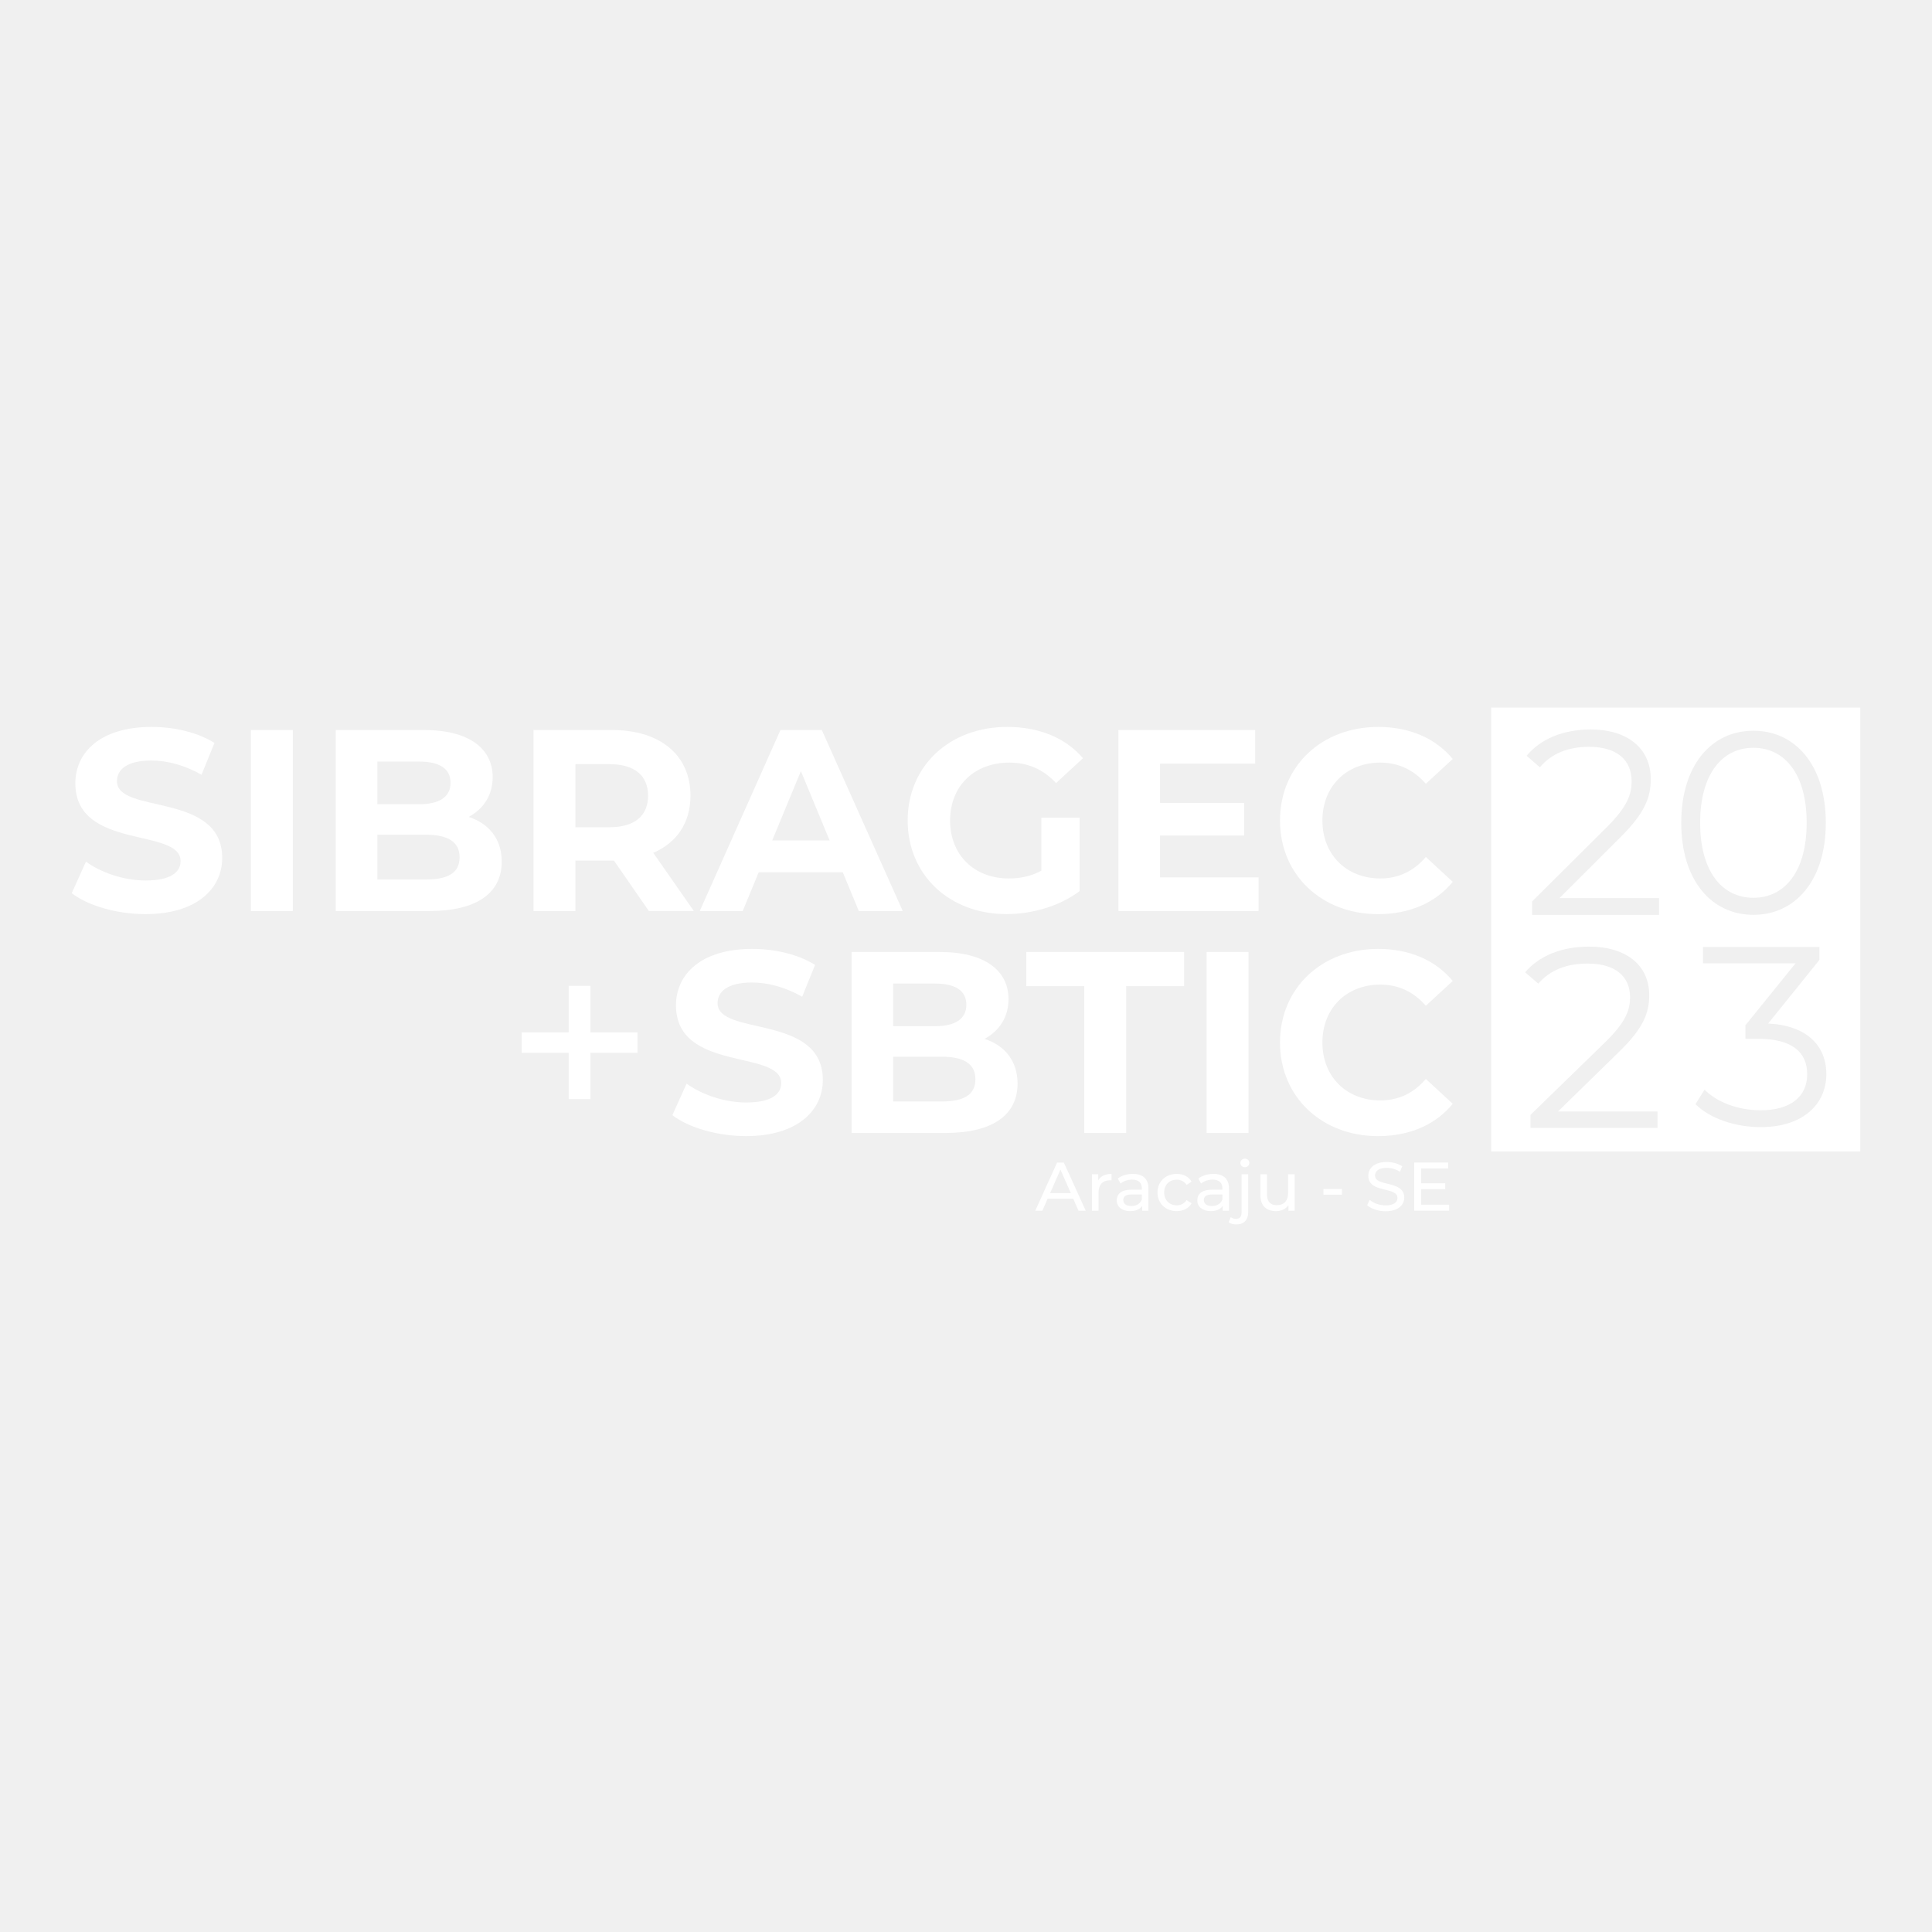
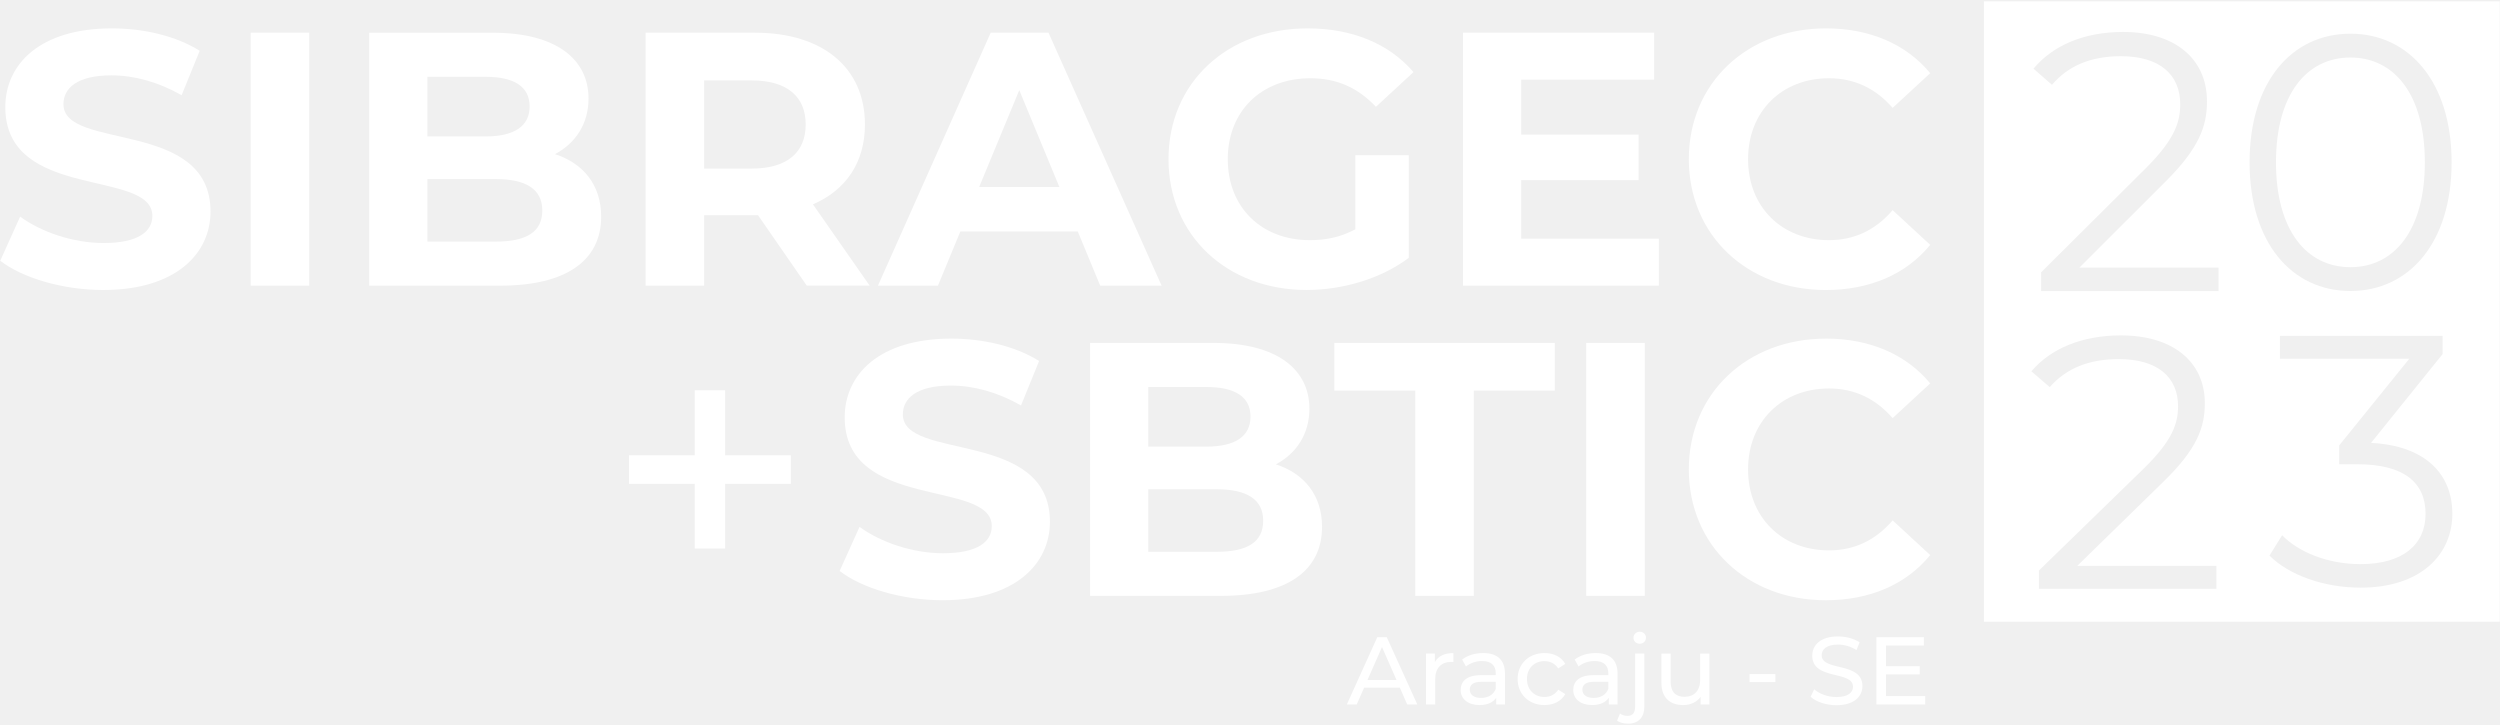
- <svg xmlns="http://www.w3.org/2000/svg" id="Layer_1" data-name="Layer 1" viewBox="0 0 1080 1080">
+ <svg xmlns="http://www.w3.org/2000/svg" width="1000" height="290" viewBox="0 0 1000 290" fill="none">
+   <g clip-path="url(#clip0_405_7)">
+     <path d="M940.17 23.03C922.53 23.03 910.39 37.92 910.39 64.95C910.39 91.98 922.53 106.87 940.17 106.87C957.81 106.87 969.94 91.98 969.94 64.95C969.94 37.92 957.8 23.03 940.17 23.03ZM940.17 23.03C922.53 23.03 910.39 37.92 910.39 64.95C910.39 91.98 922.53 106.87 940.17 106.87C957.81 106.87 969.94 91.98 969.94 64.95C969.94 37.92 957.8 23.03 940.17 23.03ZM793.57 0.53V248.7H999.9V0.53H793.57ZM886.54 235.53H815.57V228.21L857.64 187.29C869.05 176.09 871.22 169.35 871.22 162.46C871.22 150.83 862.98 143.64 847.52 143.64C835.67 143.64 826.56 147.24 819.91 154.85L812.55 148.52C820.35 139.34 832.92 134.16 848.4 134.16C868.92 134.16 881.93 144.51 881.93 161.3C881.93 170.93 878.89 179.54 865.31 192.74L830.91 226.34H886.56V235.53H886.54ZM887.41 116.43H816.44V108.94L858.51 67.1C869.92 55.66 872.09 48.76 872.09 41.71C872.09 29.82 863.85 22.48 848.39 22.48C836.53 22.48 827.43 26.15 820.78 33.93L813.4 27.47C821.21 18.07 833.79 12.78 849.25 12.78C869.77 12.78 882.79 23.35 882.79 40.53C882.79 50.36 879.75 59.17 866.17 72.68L831.77 107.03H887.42V116.41L887.41 116.43ZM940.17 13.48C963.58 13.48 980.64 32.71 980.64 64.94C980.64 97.17 963.58 116.4 940.17 116.4C916.76 116.4 899.83 97.17 899.83 64.94C899.83 32.71 916.74 13.48 940.17 13.48ZM944.21 235.06C929.62 235.06 915.59 230.07 907.79 222.23L912.85 214.1C919.36 220.8 931.07 225.65 944.21 225.65C960.98 225.65 970.23 217.95 970.23 205.54C970.23 193.13 961.71 185.7 942.92 185.7H935.69V178.15L963.73 143.49H911.98V134.35H977.04V141.63L948.42 177.15C970.1 178.28 980.94 189.56 980.94 205.54C980.94 221.52 968.65 235.06 944.22 235.06H944.21ZM940.17 106.85C957.8 106.85 969.94 91.96 969.94 64.93C969.94 37.9 957.8 23.01 940.17 23.01C922.54 23.01 910.39 37.9 910.39 64.93C910.39 91.96 922.53 106.85 940.17 106.85ZM940.17 23.02C922.53 23.02 910.39 37.91 910.39 64.94C910.39 91.97 922.53 106.86 940.17 106.86C957.81 106.86 969.94 91.97 969.94 64.94C969.94 37.91 957.8 23.02 940.17 23.02ZM940.17 23.02C922.53 23.02 910.39 37.91 910.39 64.94C910.39 91.97 922.53 106.86 940.17 106.86C957.81 106.86 969.94 91.97 969.94 64.94C969.94 37.91 957.8 23.02 940.17 23.02Z" fill="white" />
+     <path d="M0.1 104.29L8.05 86.66C16.58 92.87 29.3 97.21 41.44 97.21C55.32 97.21 60.95 92.58 60.95 86.37C60.95 67.44 2.12 80.44 2.12 42.86C2.12 25.66 16 11.35 44.76 11.35C57.48 11.35 70.49 14.39 79.88 20.31L72.65 38.09C63.26 32.74 53.57 30.14 44.61 30.14C30.73 30.14 25.38 35.34 25.38 41.7C25.38 60.35 84.21 47.48 84.21 84.63C84.21 101.54 70.19 116 41.28 116C25.24 116 9.05 111.23 0.09 104.29H0.1Z" fill="white" />
+     <path d="M100.27 13.08H123.69V114.26H100.27V13.08Z" fill="white" />
+     <path d="M240.47 86.66C240.47 104.15 226.6 114.27 200 114.27H147.68V13.09H197.11C222.4 13.09 235.41 23.64 235.41 39.4C235.41 49.52 230.21 57.32 221.97 61.66C233.24 65.27 240.47 73.95 240.47 86.67V86.66ZM170.95 30.72V54.57H194.22C205.64 54.57 211.85 50.52 211.85 42.57C211.85 34.62 205.64 30.72 194.22 30.72H170.95ZM216.92 84.2C216.92 75.67 210.41 71.63 198.28 71.63H170.96V96.64H198.28C210.42 96.64 216.92 92.88 216.92 84.21V84.2Z" fill="white" />
+     <path d="M322.71 114.26L303.2 86.07H281.66V114.26H258.24V13.08H302.04C329.07 13.08 345.98 27.1 345.98 49.79C345.98 64.97 338.32 76.1 325.17 81.73L347.86 114.25H322.71V114.26ZM300.74 32.16H281.66V67.43H300.74C315.05 67.43 322.28 60.78 322.28 49.8C322.28 38.82 315.05 32.17 300.74 32.17V32.16Z" fill="white" />
+     <path d="M431.12 92.58H384.14L375.18 114.26H351.18L396.28 13.08H419.4L464.64 114.26H440.07L431.11 92.58H431.12ZM423.75 74.8L407.71 36.06L391.67 74.8H423.76H423.75Z" fill="white" />
+     <path d="M542.12 62.08H563.51V103.13C552.38 111.51 537.06 115.99 522.61 115.99C490.81 115.99 467.4 94.16 467.4 63.67C467.4 33.18 490.82 11.35 523.05 11.35C540.83 11.35 555.57 17.42 565.4 28.84L550.37 42.72C543 34.91 534.47 31.3 524.21 31.3C504.55 31.3 491.11 44.45 491.11 63.68C491.11 82.91 504.55 96.06 523.92 96.06C530.28 96.06 536.21 94.9 542.13 91.72V62.09L542.12 62.08Z" fill="white" />
+     <path d="M663.54 95.47V114.26H585.2V13.08H661.66V31.87H608.47V53.84H655.45V72.05H608.47V95.47H663.54Z" fill="white" />
+     <path d="M675.53 63.67C675.53 33.17 698.95 11.35 730.45 11.35C747.94 11.35 762.54 17.71 772.08 29.27L757.05 43.15C750.26 35.34 741.73 31.3 731.61 31.3C712.68 31.3 699.23 44.6 699.23 63.68C699.23 82.76 712.67 96.06 731.61 96.06C741.73 96.06 750.25 92.01 757.05 84.06L772.08 97.94C762.54 109.65 747.94 116.01 730.31 116.01C698.95 116.01 675.53 94.18 675.53 63.69V63.67Z" fill="white" />
+     <path d="M316.35 193.54H290.04V219.41H277.9V193.54H251.59V182.12H277.9V156.1H290.04V182.12H316.35V193.54Z" fill="white" />
+     <path d="M335.86 228.38L343.81 210.75C352.34 216.96 365.06 221.3 377.2 221.3C391.08 221.3 396.71 216.67 396.71 210.46C396.71 191.53 337.88 204.53 337.88 166.95C337.88 149.75 351.76 135.44 380.52 135.44C393.24 135.44 406.25 138.48 415.64 144.4L408.41 162.18C399.02 156.83 389.33 154.23 380.37 154.23C366.49 154.23 361.14 159.43 361.14 165.79C361.14 184.44 419.97 171.57 419.97 208.72C419.97 225.63 405.95 240.09 377.04 240.09C361 240.09 344.81 235.32 335.85 228.38H335.86Z" fill="white" />
+     <path d="M528.82 210.74C528.82 228.23 514.95 238.35 488.35 238.35H436.03V137.17H485.46C510.75 137.17 523.76 147.72 523.76 163.48C523.76 173.6 518.56 181.4 510.32 185.74C521.59 189.35 528.82 198.03 528.82 210.75V210.74ZM459.3 154.8V178.65H482.57C493.99 178.65 500.2 174.6 500.2 166.65C500.2 158.7 493.99 154.8 482.57 154.8H459.3ZM505.27 208.28C505.27 199.75 498.76 195.71 486.63 195.71H459.31V220.72H486.63C498.77 220.72 505.27 216.96 505.27 208.29V208.28Z" fill="white" />
+     <path d="M566.12 156.25H533.74V137.17H621.91V156.25H589.53V238.35H566.11V156.25H566.12Z" fill="white" />
+     <path d="M634.49 137.17H657.91V238.35H634.49V137.17Z" fill="white" />
+     <path d="M675.53 187.76C675.53 157.26 698.95 135.44 730.45 135.44C747.94 135.44 762.54 141.8 772.08 153.36L757.05 167.24C750.26 159.43 741.73 155.39 731.61 155.39C712.68 155.39 699.23 168.69 699.23 187.77C699.23 206.85 712.67 220.15 731.61 220.15C741.73 220.15 750.25 216.1 757.05 208.15L772.08 222.03C762.54 233.74 747.94 240.1 730.31 240.1C698.95 240.1 675.53 218.27 675.53 187.78V187.76Z" fill="white" />
+     <path d="M559.95 275.06H545.65L542.69 281.79H538.73L550.91 254.89H554.71L566.93 281.79H562.89L559.93 275.06H559.95ZM558.6 271.99L552.8 258.81L547 271.99H558.61H558.6Z" fill="white" />
+     <path d="M581.35 261.22V264.8C581.04 264.76 580.77 264.76 580.51 264.76C576.55 264.76 574.09 267.18 574.09 271.64V281.79H570.4V261.42H573.94V264.84C575.25 262.46 577.78 261.23 581.36 261.23L581.35 261.22Z" fill="white" />
+     <path d="M601.99 269.49V281.79H598.49V279.1C597.26 280.94 594.99 282.02 591.8 282.02C587.19 282.02 584.27 279.56 584.27 276.02C584.27 272.75 586.39 270.06 592.46 270.06H598.3V269.33C598.3 266.22 596.5 264.41 592.84 264.41C590.42 264.41 587.96 265.26 586.39 266.6L584.85 263.83C586.96 262.14 590 261.22 593.27 261.22C598.84 261.22 601.99 263.91 601.99 269.48V269.49ZM598.3 275.56V272.72H592.61C588.96 272.72 587.92 274.14 587.92 275.87C587.92 277.91 589.61 279.17 592.42 279.17C595.23 279.17 597.38 277.9 598.3 275.56Z" fill="white" />
+     <path d="M607.05 271.6C607.05 265.53 611.55 261.22 617.81 261.22C621.46 261.22 624.5 262.72 626.11 265.56L623.3 267.37C622 265.37 620 264.45 617.77 264.45C613.77 264.45 610.78 267.26 610.78 271.6C610.78 275.94 613.78 278.79 617.77 278.79C620 278.79 622 277.87 623.3 275.87L626.11 277.64C624.5 280.48 621.46 282.02 617.81 282.02C611.55 282.02 607.05 277.68 607.05 271.61V271.6Z" fill="white" />
+     <path d="M647.02 269.49V281.79H643.52V279.1C642.29 280.94 640.02 282.02 636.83 282.02C632.22 282.02 629.3 279.56 629.3 276.02C629.3 272.75 631.42 270.06 637.49 270.06H643.33V269.33C643.33 266.22 641.53 264.41 637.87 264.41C635.45 264.41 632.99 265.26 631.42 266.6L629.88 263.83C631.99 262.14 635.03 261.22 638.3 261.22C643.87 261.22 647.02 263.91 647.02 269.48V269.49ZM643.33 275.56V272.72H637.64C633.99 272.72 632.95 274.14 632.95 275.87C632.95 277.91 634.64 279.17 637.45 279.17C640.26 279.17 642.41 277.9 643.33 275.56Z" fill="white" />
+     <path d="M646.82 288.24L648.01 285.4C648.74 286.01 649.81 286.36 651.01 286.36C652.97 286.36 654.05 285.13 654.05 282.78V261.41H657.74V282.7C657.74 286.85 655.43 289.46 651.24 289.46C649.55 289.46 647.86 289.08 646.82 288.23V288.24ZM653.39 255.11C653.39 253.77 654.47 252.69 655.89 252.69C657.31 252.69 658.39 253.73 658.39 255.03C658.39 256.41 657.35 257.49 655.89 257.49C654.43 257.49 653.39 256.45 653.39 255.11Z" fill="white" />
+     <path d="M683.75 261.42V281.79H680.25V278.72C678.75 280.83 676.21 282.03 673.33 282.03C668.06 282.03 664.57 279.15 664.57 273.15V261.43H668.26V272.73C668.26 276.73 670.26 278.72 673.76 278.72C677.6 278.72 680.06 276.34 680.06 271.96V261.43H683.75V261.42Z" fill="white" />
+     <path d="M699.81 269.64H710.15V272.83H699.81V269.64Z" fill="white" />
+     <path d="M724.25 278.71L725.67 275.71C727.67 277.52 731.09 278.82 734.55 278.82C739.2 278.82 741.2 277.01 741.2 274.67C741.2 268.1 724.9 272.25 724.9 262.26C724.9 258.11 728.13 254.57 735.2 254.57C738.35 254.57 741.62 255.42 743.85 256.95L742.58 260.02C740.24 258.52 737.58 257.83 735.2 257.83C730.63 257.83 728.67 259.75 728.67 262.1C728.67 268.67 744.97 264.56 744.97 274.44C744.97 278.55 741.67 282.09 734.55 282.09C730.44 282.09 726.4 280.71 724.25 278.71Z" fill="white" />
+     <path d="M770.09 278.44V281.78H750.57V254.88H769.55V258.22H754.41V266.48H767.9V269.75H754.41V278.43H770.09V278.44Z" fill="white" />
+   </g>
  <defs>
-     <style>
-       .cls-1 {
-         fill: #fff;
-       }
-     </style>
+     <clipPath id="clip0_405_7">
+       <rect width="1000" height="290" fill="white" />
+     </clipPath>
  </defs>
-   <path class="cls-1" d="M980.17,418.03c-17.64,0-29.78,14.89-29.78,41.92s12.14,41.92,29.78,41.92,29.77-14.89,29.77-41.92-12.14-41.92-29.77-41.92Zm0,0c-17.64,0-29.78,14.89-29.78,41.92s12.14,41.92,29.78,41.92,29.77-14.89,29.77-41.92-12.14-41.92-29.77-41.92Zm-146.6-22.5v248.17h206.33v-248.17h-206.33Zm92.97,235h-70.97v-7.32l42.07-40.92c11.41-11.2,13.58-17.94,13.58-24.83,0-11.63-8.24-18.82-23.7-18.82-11.85,0-20.96,3.6-27.61,11.21l-7.36-6.33c7.8-9.18,20.37-14.36,35.85-14.36,20.52,0,33.53,10.35,33.53,27.14,0,9.63-3.04,18.24-16.62,31.44l-34.4,33.6h55.65v9.19Zm.87-119.1h-70.97v-7.49l42.07-41.84c11.41-11.44,13.58-18.34,13.58-25.39,0-11.89-8.24-19.23-23.7-19.23-11.86,0-20.96,3.67-27.61,11.45l-7.38-6.46c7.81-9.4,20.39-14.69,35.85-14.69,20.52,0,33.54,10.57,33.54,27.75,0,9.83-3.04,18.64-16.62,32.15l-34.4,34.35h55.65v9.38Zm52.76-102.95c23.41,0,40.47,19.23,40.47,51.46s-17.06,51.46-40.47,51.46-40.34-19.23-40.34-51.46,16.91-51.46,40.34-51.46Zm4.04,221.58c-14.59,0-28.62-4.99-36.42-12.83l5.06-8.13c6.51,6.7,18.22,11.55,31.36,11.55,16.77,0,26.02-7.7,26.02-20.11s-8.52-19.84-27.31-19.84h-7.23v-7.55l28.04-34.66h-51.75v-9.14h65.06v7.28l-28.62,35.52c21.68,1.13,32.52,12.41,32.52,28.39s-12.29,29.52-36.72,29.52Zm-4.04-128.21c17.63,0,29.77-14.89,29.77-41.92s-12.14-41.92-29.77-41.92-29.78,14.89-29.78,41.92,12.14,41.92,29.78,41.92Zm0-83.83c-17.64,0-29.78,14.89-29.78,41.92s12.14,41.92,29.78,41.92,29.77-14.89,29.77-41.92-12.14-41.92-29.77-41.92Zm0,0c-17.64,0-29.78,14.89-29.78,41.92s12.14,41.92,29.78,41.92,29.77-14.89,29.77-41.92-12.14-41.92-29.77-41.92Z" />
-   <g>
-     <path class="cls-1" d="M40.1,499.29l7.95-17.63c8.53,6.21,21.25,10.55,33.39,10.55,13.88,0,19.51-4.63,19.51-10.84,0-18.93-58.83-5.93-58.83-43.51,0-17.2,13.88-31.51,42.64-31.51,12.72,0,25.73,3.04,35.12,8.96l-7.23,17.78c-9.39-5.35-19.08-7.95-28.04-7.95-13.88,0-19.23,5.2-19.23,11.56,0,18.65,58.83,5.78,58.83,42.93,0,16.91-14.02,31.37-42.93,31.37-16.04,0-32.23-4.77-41.19-11.71Z" />
-     <path class="cls-1" d="M140.27,408.08h23.42v101.18h-23.42v-101.18Z" />
-     <path class="cls-1" d="M280.47,481.66c0,17.49-13.87,27.61-40.47,27.61h-52.32v-101.18h49.43c25.29,0,38.3,10.55,38.3,26.31,0,10.12-5.2,17.92-13.44,22.26,11.27,3.61,18.5,12.29,18.5,25.01Zm-69.52-55.94v23.85h23.27c11.42,0,17.63-4.05,17.63-12s-6.21-11.85-17.63-11.85h-23.27Zm45.97,53.48c0-8.53-6.51-12.57-18.64-12.57h-27.32v25.01h27.32c12.14,0,18.64-3.76,18.64-12.43Z" />
-     <path class="cls-1" d="M362.71,509.26l-19.51-28.19h-21.54v28.19h-23.42v-101.18h43.8c27.03,0,43.94,14.02,43.94,36.71,0,15.18-7.66,26.31-20.81,31.94l22.69,32.52h-25.15Zm-21.97-82.1h-19.08v35.27h19.08c14.31,0,21.54-6.65,21.54-17.63s-7.23-17.63-21.54-17.63Z" />
-     <path class="cls-1" d="M471.12,487.58h-46.98l-8.96,21.68h-24l45.1-101.18h23.12l45.24,101.18h-24.57l-8.96-21.68Zm-7.37-17.78l-16.04-38.74-16.04,38.74h32.09Z" />
-     <path class="cls-1" d="M582.12,457.08h21.39v41.05c-11.13,8.38-26.45,12.86-40.9,12.86-31.8,0-55.21-21.83-55.21-52.32s23.42-52.32,55.65-52.32c17.78,0,32.52,6.07,42.35,17.49l-15.03,13.88c-7.37-7.81-15.9-11.42-26.16-11.42-19.66,0-33.1,13.15-33.1,32.38s13.44,32.38,32.81,32.38c6.36,0,12.29-1.16,18.21-4.34v-29.63Z" />
-     <path class="cls-1" d="M703.54,490.47v18.79h-78.34v-101.18h76.46v18.79h-53.19v21.97h46.98v18.21h-46.98v23.42h55.07Z" />
-     <path class="cls-1" d="M715.53,458.67c0-30.5,23.42-52.32,54.92-52.32,17.49,0,32.09,6.36,41.63,17.92l-15.03,13.88c-6.79-7.81-15.32-11.85-25.44-11.85-18.93,0-32.38,13.3-32.38,32.38s13.44,32.38,32.38,32.38c10.12,0,18.64-4.05,25.44-12l15.03,13.88c-9.54,11.71-24.14,18.07-41.77,18.07-31.36,0-54.78-21.83-54.78-52.32Z" />
-     <path class="cls-1" d="M356.35,588.54h-26.31v25.87h-12.14v-25.87h-26.31v-11.42h26.31v-26.02h12.14v26.02h26.31v11.42Z" />
-     <path class="cls-1" d="M375.86,623.38l7.95-17.63c8.53,6.21,21.25,10.55,33.39,10.55,13.88,0,19.51-4.63,19.51-10.84,0-18.93-58.83-5.93-58.83-43.51,0-17.2,13.88-31.51,42.64-31.51,12.72,0,25.73,3.04,35.12,8.96l-7.23,17.78c-9.39-5.35-19.08-7.95-28.04-7.95-13.88,0-19.23,5.2-19.23,11.56,0,18.65,58.83,5.78,58.83,42.93,0,16.91-14.02,31.37-42.93,31.37-16.04,0-32.23-4.77-41.19-11.71Z" />
-     <path class="cls-1" d="M568.82,605.74c0,17.49-13.87,27.61-40.47,27.61h-52.32v-101.18h49.43c25.29,0,38.3,10.55,38.3,26.31,0,10.12-5.2,17.92-13.44,22.26,11.27,3.61,18.5,12.29,18.5,25.01Zm-69.52-55.94v23.85h23.27c11.42,0,17.63-4.05,17.63-12s-6.21-11.85-17.63-11.85h-23.27Zm45.97,53.48c0-8.53-6.51-12.57-18.64-12.57h-27.32v25.01h27.32c12.14,0,18.64-3.76,18.64-12.43Z" />
-     <path class="cls-1" d="M606.12,551.25h-32.38v-19.08h88.17v19.08h-32.38v82.1h-23.42v-82.1Z" />
-     <path class="cls-1" d="M674.49,532.17h23.42v101.18h-23.42v-101.18Z" />
-     <path class="cls-1" d="M715.53,582.76c0-30.5,23.42-52.32,54.92-52.32,17.49,0,32.09,6.36,41.63,17.92l-15.03,13.88c-6.79-7.81-15.32-11.85-25.44-11.85-18.93,0-32.38,13.3-32.38,32.38s13.44,32.38,32.38,32.38c10.12,0,18.64-4.05,25.44-12l15.03,13.88c-9.54,11.71-24.14,18.07-41.77,18.07-31.36,0-54.78-21.83-54.78-52.32Z" />
-   </g>
-   <g>
-     <path class="cls-1" d="M599.95,670.06h-14.3l-2.96,6.73h-3.96l12.18-26.9h3.8l12.22,26.9h-4.04l-2.96-6.73Zm-1.35-3.07l-5.8-13.18-5.8,13.18h11.61Z" />
-     <path class="cls-1" d="M621.35,656.22v3.58c-.31-.04-.58-.04-.84-.04-3.96,0-6.42,2.42-6.42,6.88v10.15h-3.69v-20.37h3.54v3.42c1.31-2.38,3.84-3.61,7.42-3.61Z" />
-     <path class="cls-1" d="M641.99,664.49v12.3h-3.5v-2.69c-1.23,1.84-3.5,2.92-6.69,2.92-4.61,0-7.53-2.46-7.53-6,0-3.27,2.12-5.96,8.19-5.96h5.84v-.73c0-3.11-1.8-4.92-5.46-4.92-2.42,0-4.88,.85-6.45,2.19l-1.54-2.77c2.11-1.69,5.15-2.61,8.42-2.61,5.57,0,8.72,2.69,8.72,8.26Zm-3.69,6.07v-2.84h-5.69c-3.65,0-4.69,1.42-4.69,3.15,0,2.04,1.69,3.3,4.5,3.3s4.96-1.27,5.88-3.61Z" />
-     <path class="cls-1" d="M647.05,666.6c0-6.07,4.5-10.38,10.76-10.38,3.65,0,6.69,1.5,8.3,4.34l-2.81,1.81c-1.3-2-3.3-2.92-5.53-2.92-4,0-6.99,2.81-6.99,7.15s3,7.19,6.99,7.19c2.23,0,4.23-.92,5.53-2.92l2.81,1.77c-1.61,2.84-4.65,4.38-8.3,4.38-6.26,0-10.76-4.34-10.76-10.41Z" />
-     <path class="cls-1" d="M687.02,664.49v12.3h-3.5v-2.69c-1.23,1.84-3.5,2.92-6.69,2.92-4.61,0-7.53-2.46-7.53-6,0-3.27,2.12-5.96,8.19-5.96h5.84v-.73c0-3.11-1.8-4.92-5.46-4.92-2.42,0-4.88,.85-6.45,2.19l-1.54-2.77c2.11-1.69,5.15-2.61,8.42-2.61,5.57,0,8.72,2.69,8.72,8.26Zm-3.69,6.07v-2.84h-5.69c-3.65,0-4.69,1.42-4.69,3.15,0,2.04,1.69,3.3,4.5,3.3s4.96-1.27,5.88-3.61Z" />
-     <path class="cls-1" d="M686.82,683.24l1.19-2.84c.73,.61,1.8,.96,3,.96,1.96,0,3.04-1.23,3.04-3.58v-21.37h3.69v21.29c0,4.15-2.31,6.76-6.5,6.76-1.69,0-3.38-.38-4.42-1.23Zm6.57-33.13c0-1.34,1.08-2.42,2.5-2.42s2.5,1.04,2.5,2.34c0,1.38-1.04,2.46-2.5,2.46s-2.5-1.04-2.5-2.38Z" />
-     <path class="cls-1" d="M723.75,656.42v20.37h-3.5v-3.07c-1.5,2.11-4.04,3.31-6.92,3.31-5.27,0-8.76-2.88-8.76-8.88v-11.72h3.69v11.3c0,4,2,5.99,5.5,5.99,3.84,0,6.3-2.38,6.3-6.76v-10.53h3.69Z" />
-     <path class="cls-1" d="M739.81,664.64h10.34v3.19h-10.34v-3.19Z" />
-     <path class="cls-1" d="M764.25,673.71l1.42-3c2,1.81,5.42,3.11,8.88,3.11,4.65,0,6.65-1.81,6.65-4.15,0-6.57-16.3-2.42-16.3-12.41,0-4.15,3.23-7.69,10.3-7.69,3.15,0,6.42,.85,8.65,2.38l-1.27,3.07c-2.34-1.5-5-2.19-7.38-2.19-4.57,0-6.53,1.92-6.53,4.27,0,6.57,16.3,2.46,16.3,12.34,0,4.11-3.3,7.65-10.42,7.65-4.11,0-8.15-1.38-10.3-3.38Z" />
-     <path class="cls-1" d="M810.09,673.44v3.34h-19.52v-26.9h18.98v3.34h-15.14v8.26h13.49v3.27h-13.49v8.68h15.68Z" />
-   </g>
</svg>
